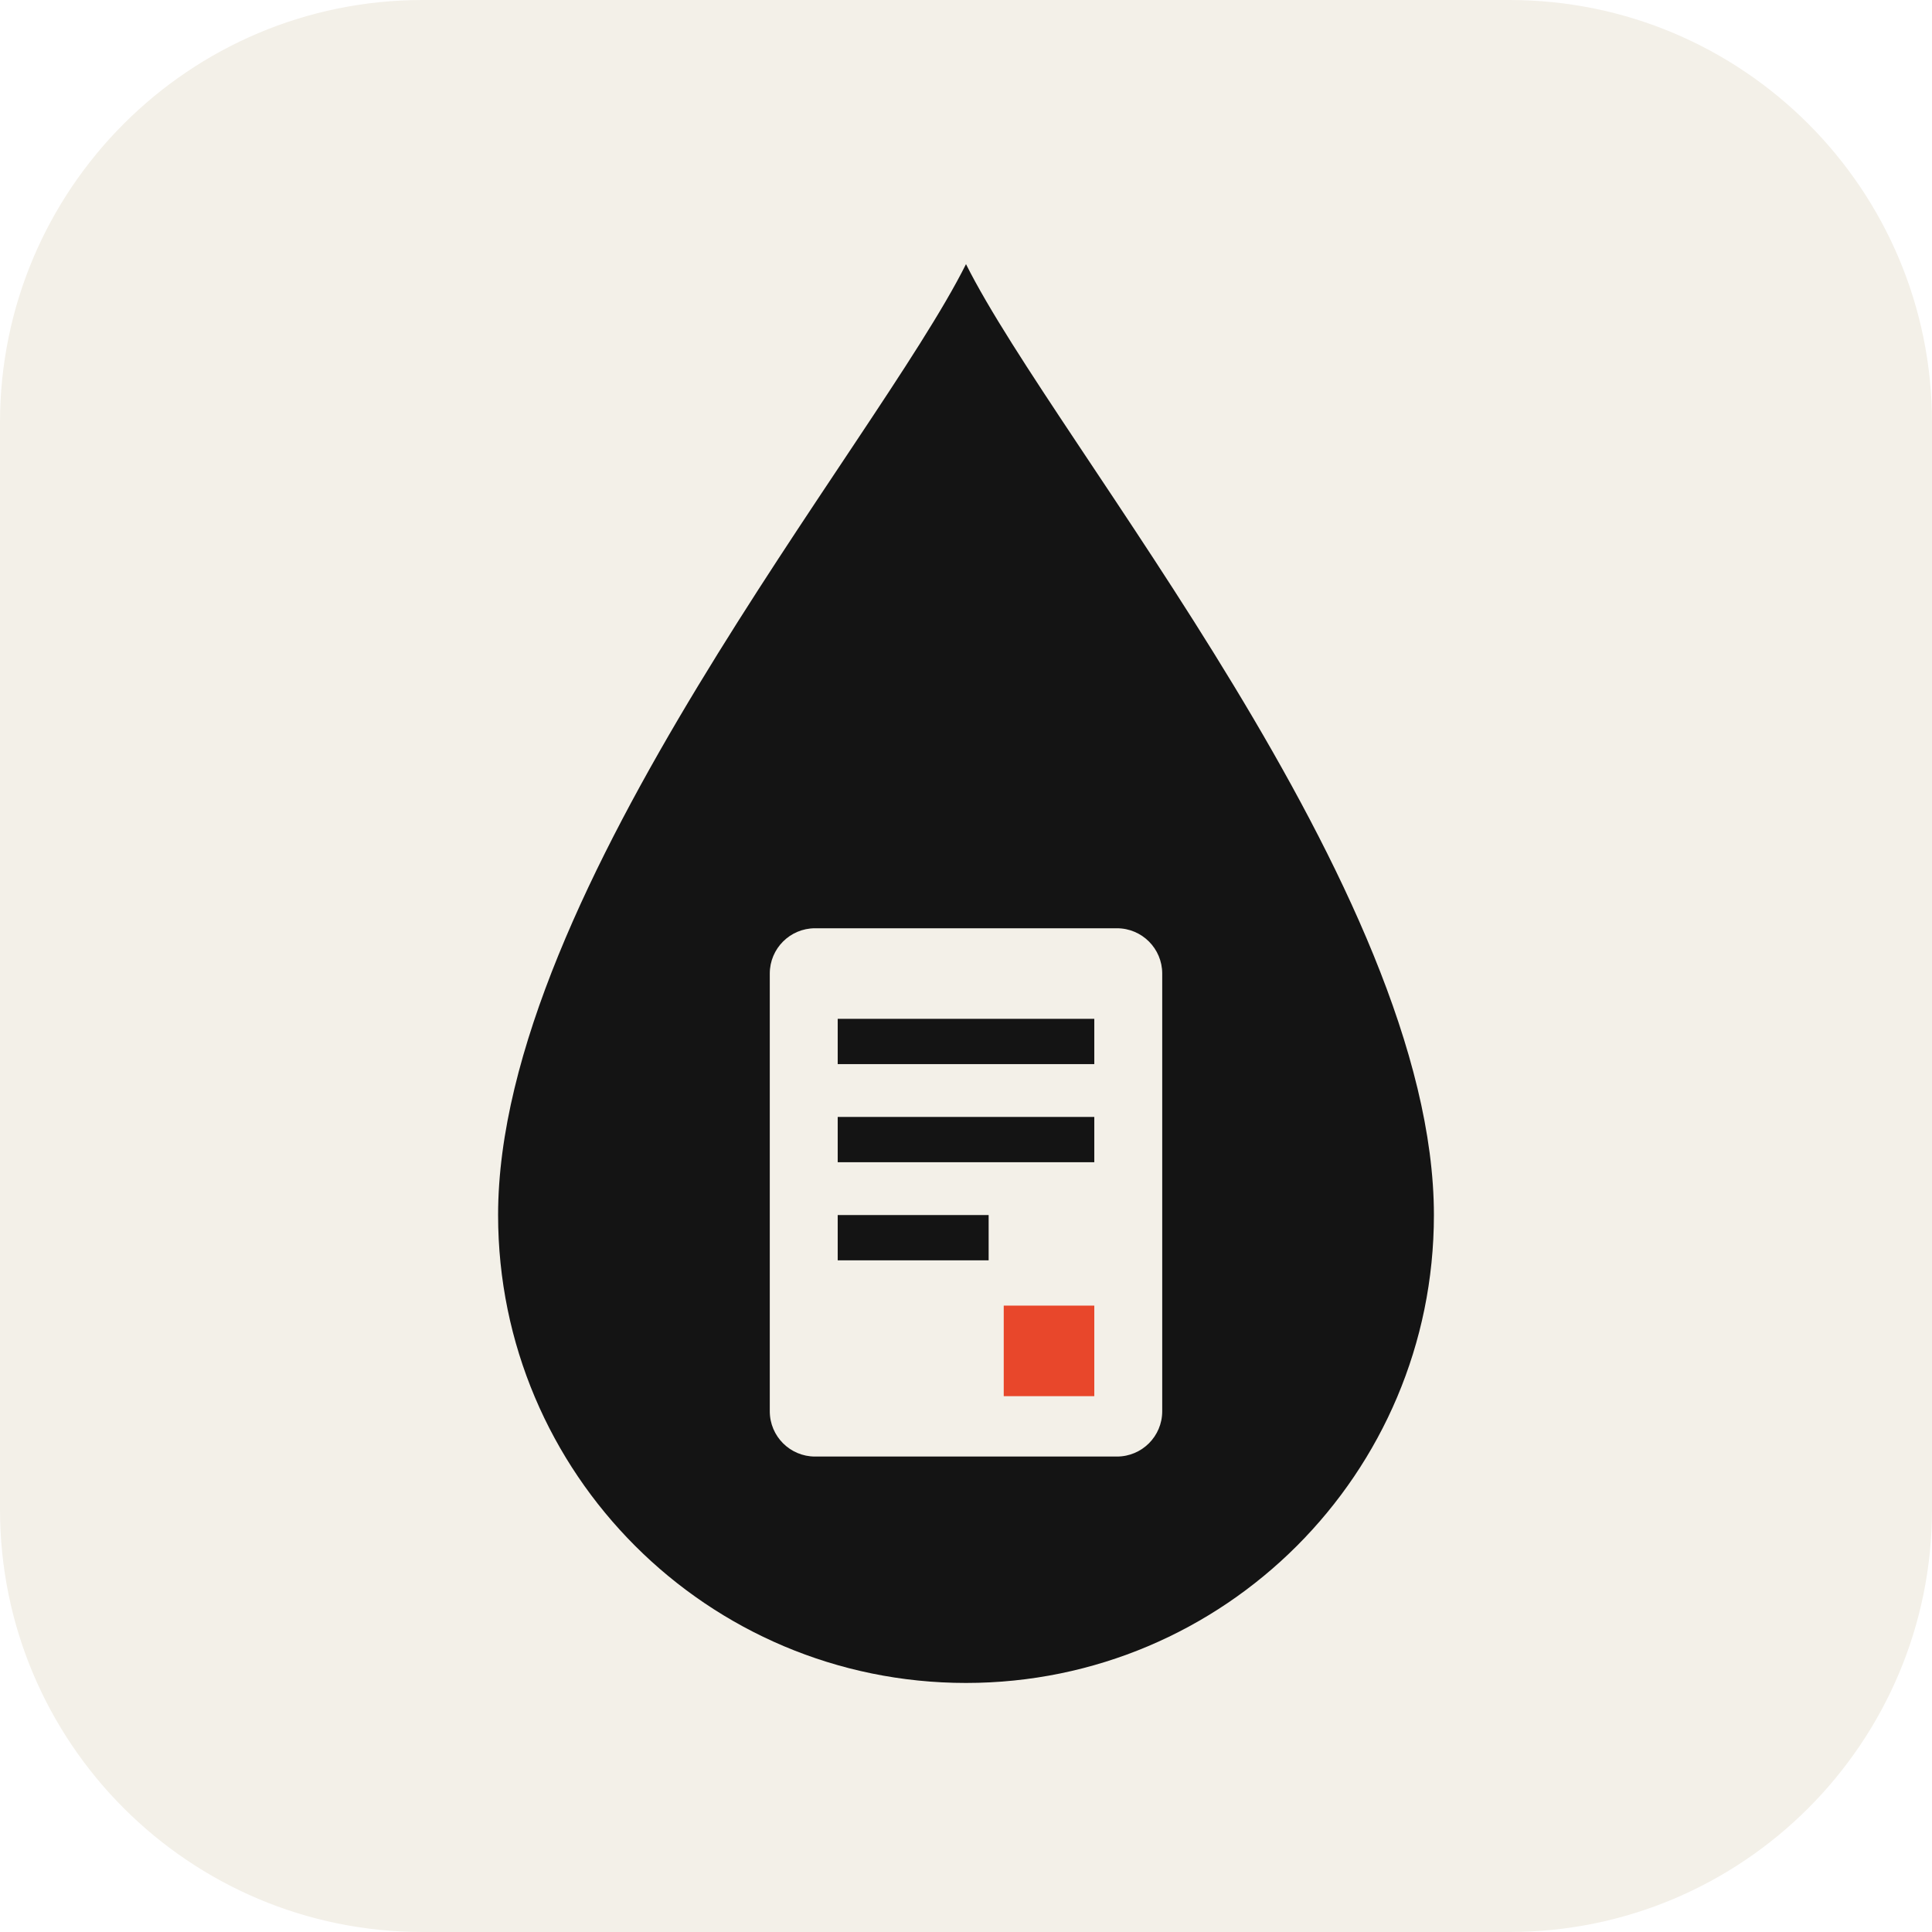
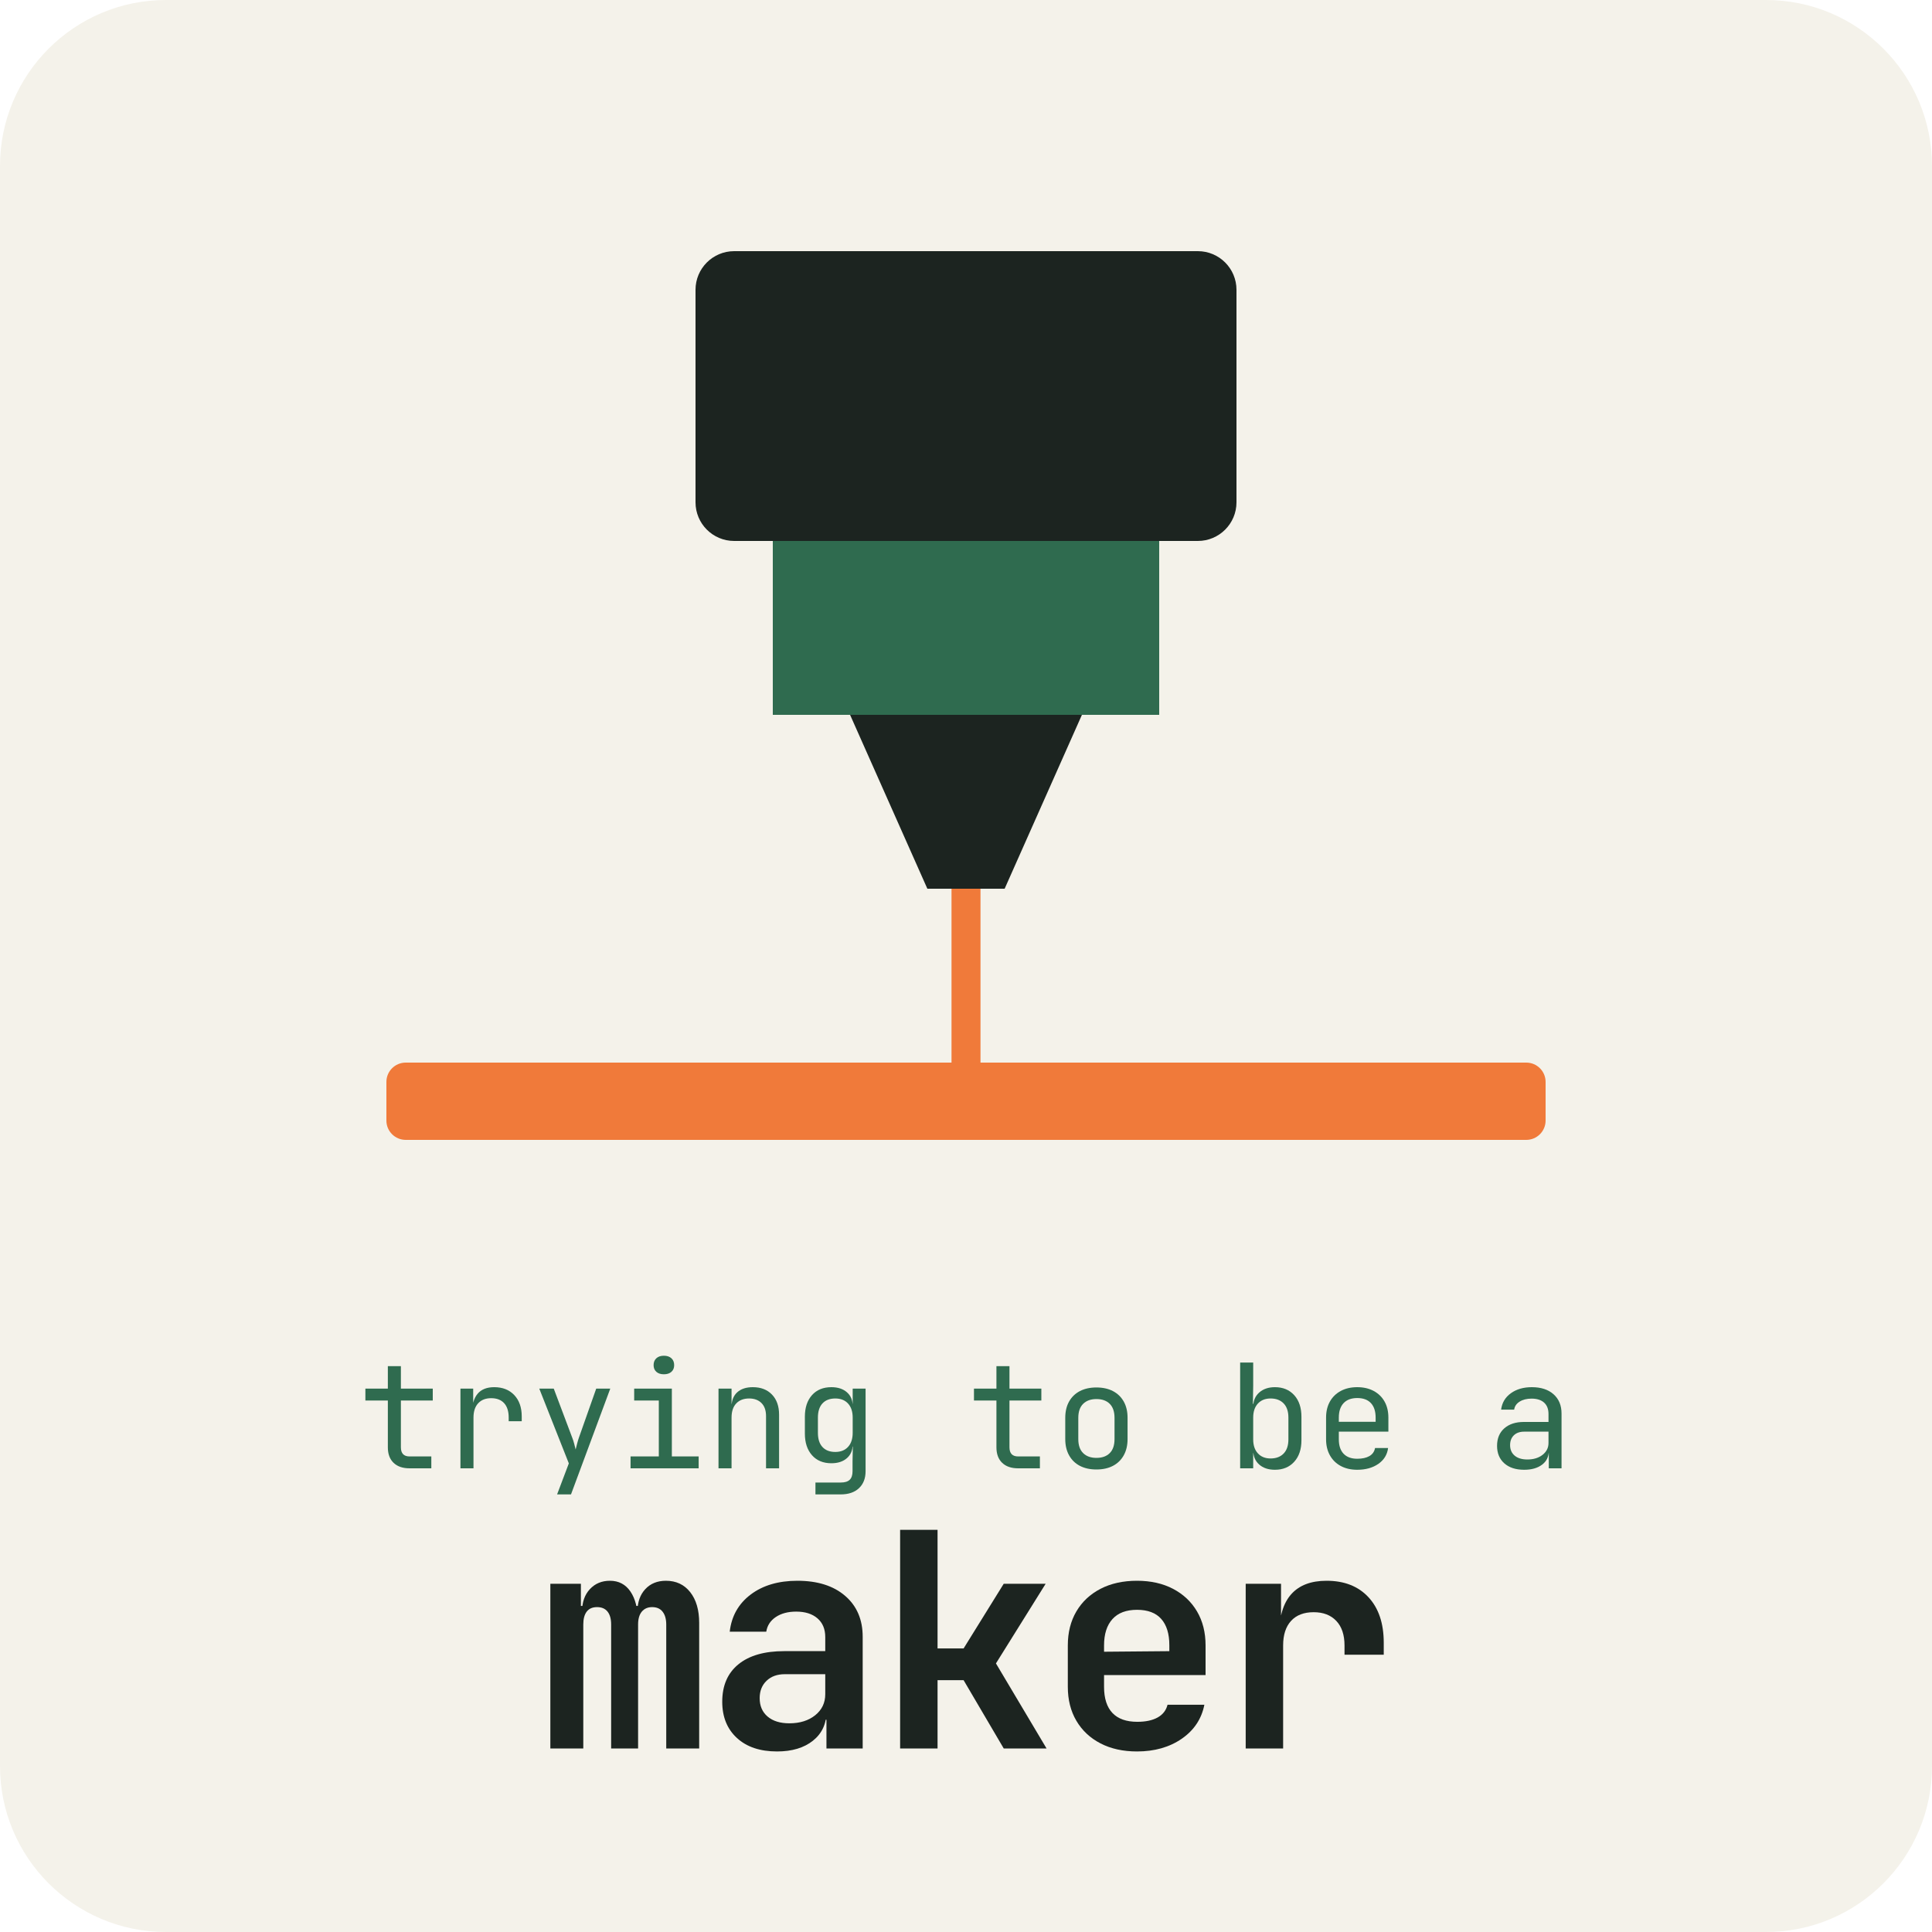
<svg xmlns="http://www.w3.org/2000/svg" viewBox="0 0 512 512" width="512" height="512">
-   <rect width="512" height="512" rx="112" fill="#F3F0E8" />
-   <path d="M256 70 C232 118 132 236 132 322 A124 124 0 0 0 380 322 C380 236 280 118 256 70 Z" fill="#141414" />
-   <rect x="204" y="246" width="104" height="140" rx="12" fill="#F3F0E8" />
-   <rect x="222" y="270" width="68" height="12" fill="#141414" />
-   <rect x="222" y="296" width="68" height="12" fill="#141414" />
-   <rect x="222" y="322" width="40" height="12" fill="#141414" />
-   <rect x="266" y="346" width="24" height="24" fill="#E8472B" />
+   <rect width="512" height="512" rx="44" fill="#F4F2EA" />
+   <g transform="scale(2.56)">
+     <rect x="72.0" y="26.0" width="56.0" height="30.0" rx="4.0" fill="#1C2420" />
+     <rect x="80.0" y="56.0" width="40.0" height="18.0" rx="0.0" fill="#2F6B4F" />
+     <path fill="#1C2420" d="M88.0 74.0 H112.0 L104.0 92.0 H96.0 Z" />
+     <rect x="98.5" y="92.0" width="3.0" height="18.0" rx="0.0" fill="#F07A3A" />
+     <rect x="40.0" y="110.0" width="120.0" height="8.0" rx="2.0" fill="#F07A3A" />
+     <path fill="#2F6B4F" d="M42.4 152.0Q41.335 152.0 40.742 151.43Q40.15 150.86 40.15 149.825V144.98H37.825V143.75H40.15V141.425H41.5V143.75H44.8V144.98H41.5V149.825Q41.5 150.77 42.4 150.77H44.65V152.0Z" />
+     <path fill="#2F6B4F" d="M47.665 152.0V143.75H48.985V145.325H49.3L48.865 146.3Q48.865 144.965 49.442 144.282Q50.02 143.6 51.16 143.6Q52.465 143.6 53.237 144.418Q54.01 145.235 54.01 146.63V147.125H52.66V146.75Q52.66 145.775 52.188 145.257Q51.715 144.74 50.845 144.74Q49.99 144.74 49.502 145.265Q49.015 145.79 49.015 146.75V152.0Z" />
+     <path fill="#2F6B4F" d="M57.67 154.7 58.885 151.49 55.825 143.75H57.325L59.245 148.85Q59.35 149.105 59.44 149.457Q59.53 149.81 59.59 150.05Q59.65 149.81 59.74 149.457Q59.83 149.105 59.92 148.85L61.72 143.75H63.175L59.11 154.7Z" />
+     <path fill="#2F6B4F" d="M65.275 152.0V150.77H68.2V144.98H65.65V143.75H69.55V150.77H72.325V152.0ZM68.725 142.265Q68.23 142.265 67.945 142.01Q67.66 141.755 67.66 141.32Q67.66 140.87 67.945 140.608Q68.23 140.345 68.725 140.345Q69.22 140.345 69.505 140.608Q69.79 140.87 69.79 141.32Q69.79 141.755 69.505 142.01Q69.22 142.265 68.725 142.265Z" />
+     <path fill="#2F6B4F" d="M74.38 152.0V143.75H75.73V145.325H76.015L75.73 145.64Q75.73 144.665 76.315 144.132Q76.9 143.6 77.935 143.6Q79.18 143.6 79.915 144.365Q80.65 145.13 80.65 146.45V152.0H79.3V146.6Q79.3 145.715 78.828 145.243Q78.355 144.77 77.545 144.77Q76.705 144.77 76.218 145.28Q75.73 145.79 75.73 146.75V152.0Z" />
+     <path fill="#2F6B4F" d="M84.415 154.7V153.47H87.04Q87.67 153.47 87.963 153.185Q88.255 152.9 88.255 152.3V151.25L88.285 149.75H88.015L88.27 149.525Q88.27 150.425 87.67 150.95Q87.07 151.475 86.065 151.475Q84.79 151.475 84.055 150.642Q83.32 149.81 83.32 148.4V146.66Q83.32 145.25 84.055 144.425Q84.79 143.6 86.065 143.6Q87.07 143.6 87.67 144.125Q88.27 144.65 88.27 145.55L88.015 145.325H88.27V143.75H89.605V152.3Q89.605 153.41 88.922 154.055Q88.24 154.7 87.025 154.7ZM86.47 150.305Q87.31 150.305 87.79 149.78Q88.27 149.255 88.27 148.325V146.75Q88.27 145.82 87.79 145.295Q87.31 144.77 86.47 144.77Q85.615 144.77 85.142 145.28Q84.67 145.79 84.67 146.75V148.325Q84.67 149.285 85.142 149.795Q85.615 150.305 86.47 150.305Z" />
+     <path fill="#2F6B4F" d="" />
+     <path fill="#2F6B4F" d="M105.4 152.0Q104.335 152.0 103.743 151.43Q103.15 150.86 103.15 149.825V144.98H100.825V143.75H103.15V141.425H104.5V143.75H107.8V144.98H104.5V149.825Q104.5 150.77 105.4 150.77H107.65V152.0Z" />
+     <path fill="#2F6B4F" d="M113.5 152.12Q112.51 152.12 111.79 151.745Q111.07 151.37 110.672 150.657Q110.275 149.945 110.275 148.97V146.78Q110.275 145.79 110.672 145.085Q111.07 144.38 111.79 144.005Q112.51 143.63 113.5 143.63Q114.49 143.63 115.21 144.005Q115.93 144.38 116.328 145.085Q116.725 145.79 116.725 146.765V148.97Q116.725 149.945 116.328 150.657Q115.93 151.37 115.21 151.745Q114.49 152.12 113.5 152.12ZM113.5 150.92Q114.385 150.92 114.88 150.425Q115.375 149.93 115.375 148.97V146.78Q115.375 145.82 114.88 145.325Q114.385 144.83 113.5 144.83Q112.63 144.83 112.127 145.325Q111.625 145.82 111.625 146.78V148.97Q111.625 149.93 112.127 150.425Q112.63 150.92 113.5 150.92Z" />
+     <path fill="#2F6B4F" d="" />
+     <path fill="#2F6B4F" d="M131.98 152.15Q130.96 152.15 130.345 151.603Q129.73 151.055 129.73 150.11L130.0 150.425H129.73V152.0H128.38V141.05H129.73V143.45L129.7 145.325H130.0L129.73 145.64Q129.73 144.71 130.352 144.155Q130.975 143.6 131.98 143.6Q133.225 143.6 133.975 144.425Q134.725 145.25 134.725 146.675V149.09Q134.725 150.5 133.975 151.325Q133.225 152.15 131.98 152.15ZM131.53 150.98Q132.385 150.98 132.88 150.47Q133.375 149.96 133.375 149.0V146.75Q133.375 145.79 132.88 145.28Q132.385 144.77 131.53 144.77Q130.705 144.77 130.218 145.295Q129.73 145.82 129.73 146.75V149.0Q129.73 149.93 130.218 150.455Q130.705 150.98 131.53 150.98Z" />
+     <path fill="#2F6B4F" d="M140.5 152.15Q139.525 152.15 138.798 151.76Q138.07 151.37 137.673 150.657Q137.275 149.945 137.275 149.0V146.75Q137.275 145.79 137.673 145.085Q138.07 144.38 138.798 143.99Q139.525 143.6 140.5 143.6Q141.475 143.6 142.202 143.99Q142.93 144.38 143.327 145.085Q143.725 145.79 143.725 146.75V148.205H138.595V149.0Q138.595 149.975 139.09 150.493Q139.585 151.01 140.5 151.01Q141.28 151.01 141.76 150.733Q142.24 150.455 142.345 149.9H143.695Q143.56 150.935 142.683 151.543Q141.805 152.15 140.5 152.15ZM142.405 147.305V146.75Q142.405 145.775 141.918 145.25Q141.43 144.725 140.5 144.725Q139.585 144.725 139.09 145.25Q138.595 145.775 138.595 146.75V147.185H142.51Z" />
+     <path fill="#2F6B4F" d="" />
+     <path fill="#2F6B4F" d="M157.78 152.15Q156.475 152.15 155.725 151.483Q154.975 150.815 154.975 149.675Q154.975 148.52 155.725 147.86Q156.475 147.2 157.75 147.2H160.3V146.375Q160.3 145.61 159.843 145.197Q159.385 144.785 158.545 144.785Q157.81 144.785 157.315 145.093Q156.82 145.4 156.745 145.925H155.395Q155.53 144.86 156.4 144.23Q157.27 143.6 158.575 143.6Q160.0 143.6 160.825 144.335Q161.65 145.07 161.65 146.33V152.0H160.33V150.425H160.105L160.33 150.2Q160.33 151.1 159.632 151.625Q158.935 152.15 157.78 152.15ZM158.11 151.085Q159.07 151.085 159.685 150.605Q160.3 150.125 160.3 149.375V148.205H157.78Q157.105 148.205 156.715 148.58Q156.325 148.955 156.325 149.6Q156.325 150.29 156.798 150.688Q157.27 151.085 158.11 151.085Z" />
+     <path fill="#1C2420" d="M56.972 181.0V163.95H60.134V166.244H60.785L60.258 166.802Q60.258 165.376 61.064 164.508Q61.87 163.64 63.141 163.64Q64.505 163.64 65.264 164.756Q66.024 165.872 66.024 167.763L65.342 166.244H66.396L65.993 166.802Q65.993 165.376 66.799 164.508Q67.605 163.64 68.938 163.64Q70.519 163.64 71.449 164.818Q72.379 165.996 72.379 168.011V181.0H68.969V168.166Q68.969 167.329 68.597 166.849Q68.225 166.368 67.512 166.368Q66.83 166.368 66.442 166.833Q66.055 167.298 66.055 168.166V181.0H63.265V168.166Q63.265 167.298 62.893 166.833Q62.521 166.368 61.808 166.368Q61.095 166.368 60.738 166.833Q60.382 167.298 60.382 168.166V181.0Z" />
+     <path fill="#1C2420" d="M80.439 181.31Q77.804 181.31 76.285 179.915Q74.766 178.52 74.766 176.164Q74.766 173.653 76.44 172.289Q78.114 170.925 81.183 170.925H85.43V169.468Q85.43 168.228 84.624 167.531Q83.818 166.833 82.423 166.833Q81.152 166.833 80.315 167.391Q79.478 167.949 79.323 168.91H75.541Q75.82 166.492 77.711 165.066Q79.602 163.64 82.547 163.64Q85.678 163.64 87.492 165.206Q89.305 166.771 89.305 169.437V181.0H85.554V178.024H84.934L85.554 177.187Q85.554 179.078 84.159 180.194Q82.764 181.31 80.439 181.31ZM81.71 178.396Q83.353 178.396 84.392 177.559Q85.43 176.722 85.43 175.389V173.312H81.245Q80.067 173.312 79.354 173.994Q78.641 174.676 78.641 175.792Q78.641 177.001 79.463 177.698Q80.284 178.396 81.71 178.396Z" />
+     <path fill="#1C2420" d="M93.18 181.0V158.37H97.055V170.646H99.752L103.906 163.95H108.246L103.1 172.196L108.339 181.0H103.906L99.752 173.932H97.055V181.0Z" />
+     <path fill="#1C2420" d="M117.701 181.31Q115.531 181.31 113.919 180.473Q112.307 179.636 111.424 178.132Q110.54 176.629 110.54 174.614V170.336Q110.54 168.321 111.424 166.817Q112.307 165.314 113.919 164.477Q115.531 163.64 117.701 163.64Q119.84 163.64 121.436 164.477Q123.033 165.314 123.917 166.817Q124.8 168.321 124.8 170.336V173.405H114.291V174.614Q114.291 176.412 115.159 177.327Q116.027 178.241 117.732 178.241Q119.034 178.241 119.84 177.792Q120.646 177.342 120.863 176.474H124.676Q124.242 178.675 122.335 179.993Q120.429 181.31 117.701 181.31ZM121.049 171.235V170.305Q121.049 168.538 120.212 167.593Q119.375 166.647 117.701 166.647Q116.027 166.647 115.159 167.608Q114.291 168.569 114.291 170.336V170.987L121.328 170.925Z" />
+     <path fill="#1C2420" d="M128.954 181.0V163.95H132.612V167.205H133.573L132.426 169.189Q132.426 166.43 133.666 165.035Q134.906 163.64 137.324 163.64Q140.083 163.64 141.664 165.345Q143.245 167.05 143.245 170.057V171.297H139.184V170.336Q139.184 168.693 138.332 167.794Q137.479 166.895 135.991 166.895Q134.472 166.895 133.651 167.794Q132.829 168.693 132.829 170.336V181.0Z" />
+   </g>
</svg>
